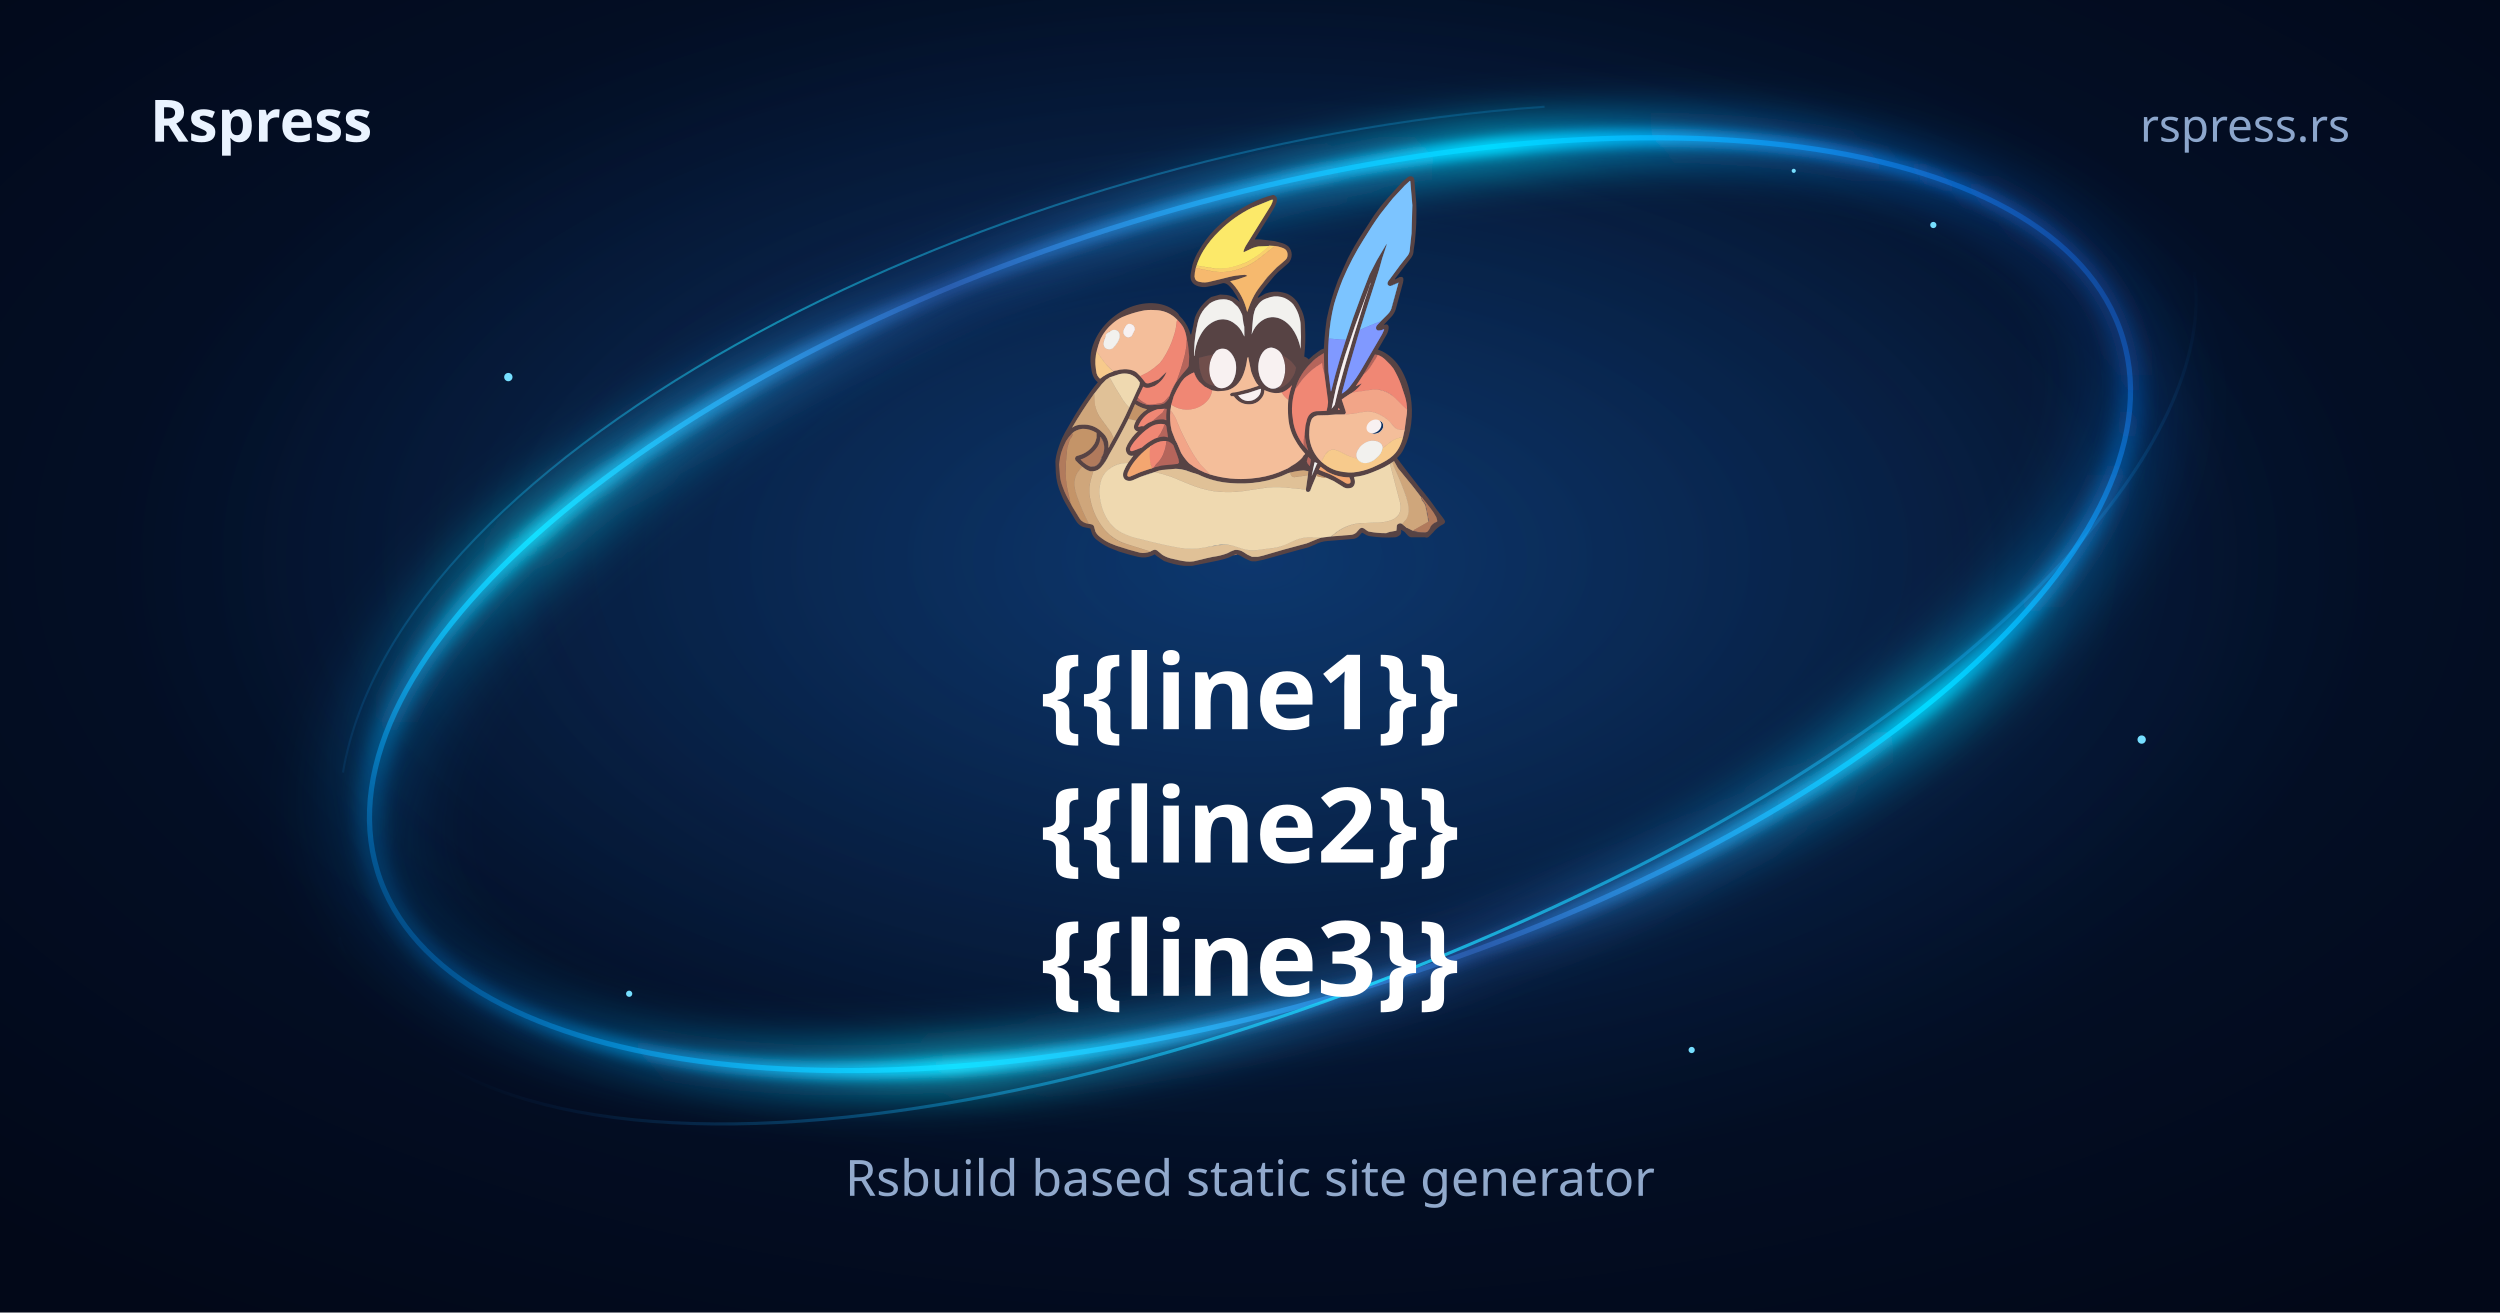
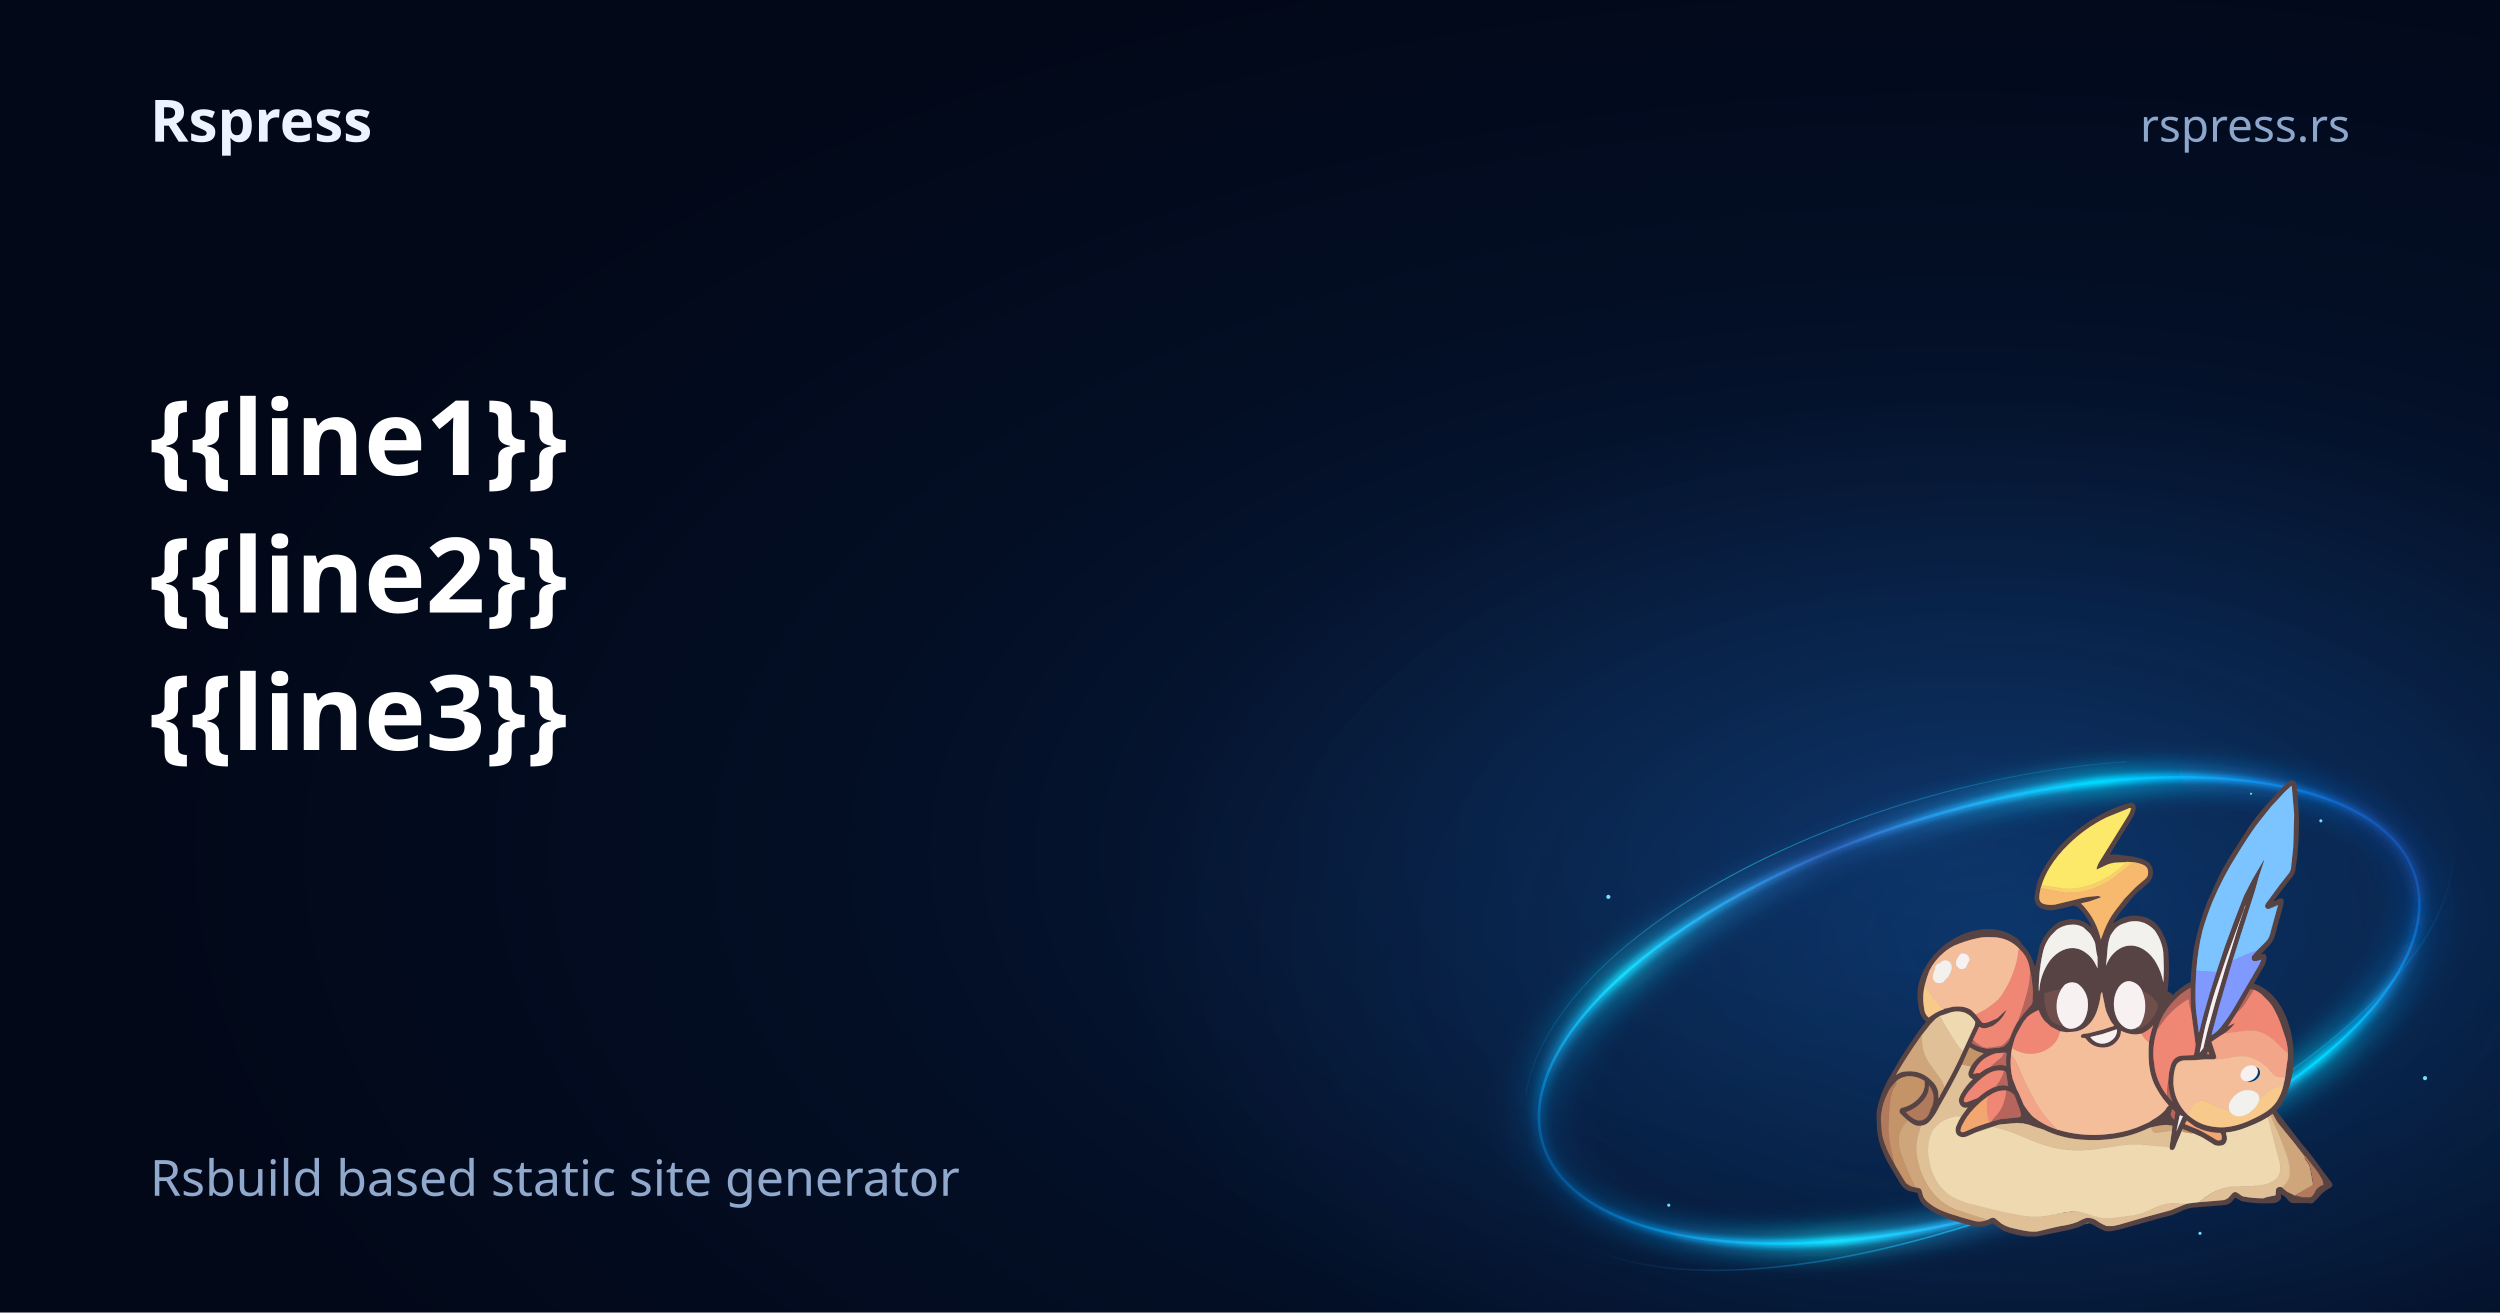
<svg xmlns="http://www.w3.org/2000/svg" width="1200" height="630" viewBox="0 0 1200 630">
  <defs>
-     <radialGradient id="background" cx="50%" cy="42%" r="72%">
+     <radialGradient id="background" cx="78%" cy="65%" r="72%">
      <stop stop-color="#0b234a" />
      <stop offset="0.58" stop-color="#030f26" />
      <stop offset="1" stop-color="#020818" />
    </radialGradient>
    <radialGradient id="halo">
      <stop stop-color="#168bff" stop-opacity="0.2" />
      <stop offset="1" stop-color="#168bff" stop-opacity="0" />
    </radialGradient>
    <linearGradient id="orbit" x1="180" y1="430" x2="1000" y2="110" gradientUnits="userSpaceOnUse">
      <stop stop-color="#048dff" stop-opacity="0.15" />
      <stop offset="0.22" stop-color="#12dfff" />
      <stop offset="0.48" stop-color="#438bff" stop-opacity="0.3" />
      <stop offset="0.76" stop-color="#00d9ff" />
      <stop offset="1" stop-color="#176cff" stop-opacity="0.25" />
    </linearGradient>
    <linearGradient id="arc" x1="220" y1="500" x2="1010" y2="115" gradientUnits="userSpaceOnUse">
      <stop stop-color="#1397ff" stop-opacity="0" />
      <stop offset="0.4" stop-color="#1cdfff" stop-opacity="0.8" />
      <stop offset="1" stop-color="#1397ff" stop-opacity="0" />
    </linearGradient>
    <filter id="glow" x="-25%" y="-50%" width="150%" height="200%">
      <feGaussianBlur stdDeviation="15" />
    </filter>
    <filter id="bloom" x="-25%" y="-50%" width="150%" height="200%">
      <feGaussianBlur stdDeviation="4" />
    </filter>
  </defs>
  <rect width="1200" height="630" fill="url(#background)" />
-   <ellipse cx="600" cy="270" rx="540" ry="300" fill="url(#halo)" />
-   <g transform="rotate(-17 600 290)" fill="none">
-     <ellipse cx="600" cy="290" rx="438" ry="192" stroke="url(#orbit)" stroke-width="24" opacity="0.65" filter="url(#glow)" />
-     <ellipse cx="600" cy="290" rx="438" ry="192" stroke="url(#orbit)" stroke-width="8" filter="url(#bloom)" />
-     <ellipse cx="600" cy="290" rx="438" ry="192" stroke="url(#orbit)" stroke-width="2.5" />
-     <path d="M 135 315 C 135 460 430 518 740 465 C 930 432 1068 352 1080 270" stroke="url(#arc)" stroke-width="1.5" />
-     <path d="M 160 240 C 230 100 545 43 805 103" stroke="url(#arc)" stroke-width="1" opacity="0.65" />
+   <ellipse cx="960" cy="450" rx="420" ry="260" fill="url(#halo)" />
+   <g transform="translate(650 340) scale(0.5)">
+     <g transform="rotate(-17 600 290)" fill="none">
+       <ellipse cx="600" cy="290" rx="438" ry="192" stroke="url(#orbit)" stroke-width="24" opacity="0.65" filter="url(#glow)" />
+       <ellipse cx="600" cy="290" rx="438" ry="192" stroke="url(#orbit)" stroke-width="8" filter="url(#bloom)" />
+       <ellipse cx="600" cy="290" rx="438" ry="192" stroke="url(#orbit)" stroke-width="2.5" />
+       <path d="M 135 315 C 135 460 430 518 740 465 C 930 432 1068 352 1080 270" stroke="url(#arc)" stroke-width="1.5" />
+       <path d="M 160 240 C 230 100 545 43 805 103" stroke="url(#arc)" stroke-width="1" opacity="0.65" />
+     </g>
+     <g fill="#76dfff">
+       <circle cx="244" cy="181" r="2" />
+       <circle cx="928" cy="108" r="1.5" />
+       <circle cx="1028" cy="355" r="2" />
+       <circle cx="302" cy="477" r="1.5" />
+       <circle cx="812" cy="504" r="1.5" />
+       <circle cx="861" cy="82" r="1" />
+     </g>
  </g>
-   <g fill="#76dfff">
-     <circle cx="244" cy="181" r="2" />
-     <circle cx="928" cy="108" r="1.5" />
-     <circle cx="1028" cy="355" r="2" />
-     <circle cx="302" cy="477" r="1.5" />
-     <circle cx="812" cy="504" r="1.5" />
-     <circle cx="861" cy="82" r="1" />
-   </g>
-   <svg x="506" y="84" width="188" height="188" viewBox="0 0 960 960">
+   <svg x="900" y="374" width="220" height="220" viewBox="0 0 960 960">
    <g stroke-width="2" fill="none">
      <path stroke="#845f50" d="M448 930q-4-1-8 2" />
      <path stroke="#6c6ea2" d="M673 401q-3 40-1 80l6 49h1q9-38 22-81l14-45" />
      <path stroke="#6a84a2" d="m715 404 18-54q20-56 40-106l18-35 23-39a1 1 0 0 1 2 0l-1 1-11 33-8 29-19 60-10 30-18 57" />
      <path stroke="#6c6ea2" d="m749 380-6 20-22 75-12 45q-3 7-4 15v1q11-7 18-16 17-20 32-46l49-84 5-11-1-1q-6 3-12 3c-7 1-9-7-5-12l9-10" />
      <path stroke="#6a84a2" d="m800 359 18-18a40 40 0 0 0 11-20l15-57v-1l-19 8-1 1q-4 0-6-3c-3-4 2-11 5-14l25-34 19-24q5-7 5-17l4-37 2-69-5-58a1 1 0 0 0-2-1l-12 11-29 32q-17 19-31 39c-13 17-28 41-40 60a676 676 0 0 0-51 99q-14 33-22 61-10 40-13 84" />
      <path stroke="#7eafff" d="M800 359q-26 9-51 21m-34 24-42-3" />
      <path stroke="#a88958" d="m349 222-2 6" />
      <path stroke="#a77e59" d="M347 228q-3 12-3 21 1 11 12 13a52 52 0 0 0 28-1l25-6 20-5q16-4 36-5 4-1 8 2l-1 1-23 8-17 4v1l5 5q27 30 36 70l8-22q9-21 21-37l21-26q10-12 23-24l20-18q6-6 6-12 1-13-11-18-10-4-20-5" />
      <path stroke="#a88958" d="M541 174h-14" />
      <path stroke="#aa9657" d="m527 174-26 1q-12 2-23 8l-13 6-1-1a48 48 0 0 1 8-18l56-90q6-9 9-18l-1-1q-3-1-6 1l-45 18a304 304 0 0 0-80 57q-23 22-39 48-11 18-17 37" />
      <path stroke="#fbdc6b" d="M527 174a210 210 0 0 1-54 39q-22 10-45 15-20 4-41 0l-38-6" />
      <path stroke="#f8c46d" d="m541 174-34 27q-33 27-75 35-22 4-44 0l-41-8" />
      <path stroke="#a89a9b" d="m777 263-3 5-2 7-35 95-24 72q-10 31-21 75l-4 18-8 38 8-10v-1l4-17 6-24 15-54 21-71 11-35 15-49 14-42 3-7" />
      <path stroke="#644948" d="M604 426v1-1" />
      <path stroke="#a59a99" d="m604 426 1-29-1-30q0-9-4-22t-12-25l-2-3a63 63 0 0 0-22-15q-16-7-33-3l-12 4a40 40 0 0 0-18 13l-7 10-1 2q-5 13-6 28l-3 35q9-26 32-38c30-14 59 7 73 32q11 19 15 41m-137-30-1-24-2-8-3-21q-5-12-11-20l-14-13q-13-7-27-5a57 57 0 0 0-28 10l-12 12a82 82 0 0 0-17 34q-9 35-9 71v12l1-1q2-34 21-61c18-25 50-39 77-18q14 10 21 26l3 6h1" />
      <path stroke="#a78768" d="M105 432q-6 21-3 42l1 7q1 10 9 18h1q14-13 31-18" />
      <path stroke="#a6816f" d="m144 482 18-5c13-2 30-1 40 7l9 9" />
      <path stroke="#a4655c" d="m211 493 12 15c4 6 14 1 19-1l14-6q10-8 18-17h1q-9 21-29 33l-12 5q-9 2-15-3h-1l-12 27" />
      <path stroke="#865450" d="m206 546-3 5a1 1 29 0 0 0 2q15 10 31 11h7l18-2q6 1 11-3 6-4 11-11l2-7" />
      <path stroke="#a4655c" d="m283 541 15-32" />
      <path stroke="#865450" d="m298 509 13-17 17-20q2-2 2-5l1-22c-2-19-2-29-6-43" />
      <path stroke="#a4655c" d="M325 402q-2-16-8-28-5-9-15-19" />
      <path stroke="#a6816f" d="M302 355a79 79 0 0 0-57-24q-17-1-30 2-24 5-48 15-14 7-24 16a114 114 0 0 0-29 37q-6 15-10 31" />
      <path stroke="#f2a387" d="m302 355-2 6q-1 16-6 31-9 31-28 60l-7 9q-14 13-30 23l-18 9" />
      <path stroke="#f6c493" d="M144 482q-15-14-27-31l-13-19" />
      <path stroke="#d37668" d="m325 402-1 18-3 18q-8 33-20 65l-3 6m-15 32-10 11q-4 5-10 7l-18 3-12 1q-5 0-11-3-10-6-17-14" />
      <path stroke="#644948" d="m549 521 1 2h1c18-5 32-21 39-38l3-12v-1a75 75 0 0 0-26-26l-9-4" />
      <path stroke="#a89a9b" d="M559 442q-8-16-26-19c-20 0-30 22-32 38-3 20 3 46 21 58q13 9 27 2" />
      <path stroke="#b4a09e" d="M559 442a80 80 0 0 1 0 67q-3 8-10 11" />
      <path stroke="#644948" d="M390 440q-18 3-35 8v1a100 100 0 0 0 8 47 36 36 0 0 0 13 15q9 6 18 5" />
      <path stroke="#a89a9b" d="M394 516q10 9 22 6 14-4 22-17 11-21 7-45-4-21-21-32-14-6-27 3l-7 9" />
      <path stroke="#b4a09e" d="M394 516c-18-20-18-54-4-76" />
      <path stroke="#a4655c" d="m591 525-4 14q-5 21-4 44l3 23a128 128 0 0 0 26 57" />
      <path stroke="#865450" d="m612 663 11 13" />
      <path stroke="#644948" d="M623 676h1-1" />
      <path stroke="#865450" d="M623 676q-7-19-9-41" />
      <path stroke="#a4655c" d="m614 635 2-21 4-16q7-20 28-20h20v-1l2-9q2-11 1-17l-8-59-1-7" />
      <path stroke="#865450" d="M662 485v-7l-1-41h-1l-3 2q-17 10-29 22-13 14-22 29-10 16-15 35" />
      <path stroke="#d37668" d="m662 485-6-23v-1q-29 17-49 42l-8 11-8 11m23 110q-3 14-2 28" />
      <path stroke="#a4655c" d="m758 489-19 29 14-7v1q-9 12-22 21" />
      <path stroke="#a57466" d="m731 533-7 5q-10 5-19 12v1l9 27 1 5-3 4" />
      <path stroke="#a6816f" d="M712 587h-22l-38 2q-12-1-20 8a84 84 0 0 0-7 40q2 39 30 66" />
      <path stroke="#a78768" d="M655 703q15 13 30 19 10 4 24 6 13 2 25 1 23-3 46-12c24-11 49-22 62-43q9-14 13-31" />
      <path stroke="#a6816f" d="m855 643 4-18" />
      <path stroke="#a57466" d="m859 625 4-30q2-9 2-20" />
      <path stroke="#a4655c" d="M865 575q0-15-5-32l-10-30q-6-17-18-38l-7-9-15-15q-8-7-17-10" />
      <path stroke="#865450" d="m793 441-6-1h-1l-28 49" />
      <path stroke="#d37668" d="m793 441-3 6-14 22q-7 11-18 20" />
      <path stroke="#f1967e" d="m865 575-10-9-20-20a67 67 0 0 0-62-19l-42 6" />
      <path stroke="#f3b291" d="M859 625c-9 0-19 0-26-8l-12-14q-14-13-33-20c-18-6-32-2-53 2l-23 2" />
      <path stroke="#f6c493" d="M855 643q-17 1-30 11l-20 16" />
      <path stroke="#f3d8c4" d="M805 670c1-16-19-21-32-18-13 4-26 14-31 27q-3 9 1 17" />
      <path stroke="#f6c493" d="m743 697-23-9-22-11c-25-12-34 7-43 26" />
      <path stroke="#f5debd" d="M743 697q10 13 28 8a49 49 0 0 0 21-13q10-8 13-22" />
      <path stroke="#a4655c" d="m387 528-19-10-13-12-12-22h-1q-12 5-23 14l-8 10q-11 18-18 34l-6 21" />
      <path stroke="#a6816f" d="m287 563-2 13" />
      <path stroke="#a57466" d="M285 576q-3 27 3 51l9 23 4 7 10 24q7 12 17 23l3 3a157 157 0 0 0 51 27" />
      <path stroke="#a6816f" d="M382 734a259 259 0 0 0 101 10q36-3 67-15l23-10 10-6q14-8 25-20l7-9v-1a164 164 0 0 1-24-33q-14-23-17-54-2-25 0-45" />
      <path stroke="#a4655c" d="M574 551q3-19 9-36-10 12-25 18" />
      <path stroke="#a6816f" d="M558 533q-17 4-33-2l-8-3-1 1q-1 10-8 18a38 38 0 0 1-33 16q-21-2-34-20l-2-1h-6l-2-4c1-4 7-5 10-5l7-1 31-8 21-7 1-1q-5-5-8-11-7-13-10-23l-7-34v-1l-1-1-2 4q-2 19-9 38c-8 21-24 39-48 41l-15 1-14-2" />
      <path stroke="#f2a387" d="M558 533q6 11 16 18" />
      <path stroke="#f3b291" d="m382 734-24-25q-15-19-28-44-15-27-27-56-6-17-18-33" />
      <path stroke="#f2a387" d="M287 563q17 11 37 12 24 0 43-14 17-13 20-33" />
      <path stroke="#9c826e" d="m136 496-6 4-6 5-7 7-19 24" />
      <path stroke="#937560" d="m98 536-3 4q-27 38-51 79h1q10-7 23-7 29-2 50 19 14 12 15 30v7h1l2-4v-1l10-18" />
      <path stroke="#9c826e" d="M146 645q21-37 38-75" />
      <path stroke="#a38e7a" d="m184 570 11-24 10-22q5-8 5-16l-1-1q-9-14-24-19-13-3-25 0l-24 8" />
      <path stroke="#e8cda4" d="M184 570q-12-12-20-26-15-23-28-48" />
      <path stroke="#d8b489" d="m146 645-5-10v-1l-6-9-19-26q-16-21-18-47v-16" />
      <path stroke="#a89a9b" d="m506 524-30 10-25 6q9 13 24 14 13 0 22-8 10-8 10-21l-1-1" />
      <path stroke="#9c826e" d="M182 598q-22 44-47 87l-19 30a30 30 0 0 1-20 11" />
      <path stroke="#937560" d="M96 726h-8q-10-3-19-11" />
      <path stroke="#8e6c56" d="M69 715q-9-7-17-16v-1q-2-4 1-7l5-3q27-7 41-30 3-5 5-14v-10l-1-2q-15-10-33-10-11 1-21 7l-5 4" />
      <path stroke="#845f50" d="M44 633q-8 8-15 19-8 16-12 29l-2 13q-2 7-2 15l1 27q1 13 7 29 7 20 19 39" />
      <path stroke="#8e6c56" d="m40 804 4 9 17 27q4 7 8 10 6 5 16 5" />
      <path stroke="#937560" d="m85 855 5 1q7 1 8 7l3 11q4 8 11 13 12 10 26 16l15 6 32 10 26 7q13 2 25-3" />
      <path stroke="#9c826e" d="M236 923c5-3 11-7 17-2l12 10a74 74 0 0 0 26 10l13 3c15 3 25 5 38 3l33-8 14-3q21-3 36-9l17-8a35 35 0 0 1 23 6q8 6 18 10l2 1h14l13-3q46-14 107-30l27-11 8-3" />
      <path stroke="#a38e7a" d="m654 889 25-3" />
      <path stroke="#9c826e" d="m679 886 50-4q6-1 11-5l9-10c8-7 15 5 22 7q20 4 43 4l2-1 6-2 17-3m0 0v-1l1-11q1-4 5-6t8 1" />
      <path stroke="#937560" d="m853 855 12 10 14 7" />
      <path stroke="#845f50" d="M879 872q8 4 13 4l16 1 5-1m1-1q6-5 8-13 6-8 15-11 2-1 1-3l-3-8q-6-13-14-23l-22-28" />
      <path stroke="#937560" d="m899 789-20-26-35-43-2-3-9-16h-1l-4 3" />
      <path stroke="#9c826e" d="m829 704-6 4" />
      <path stroke="#a38e7a" d="m823 708-26 14-18 7q-21 9-43 11l-1 1c3 9 4 19-5 25q-13 5-24-3l-21-13-18-8" />
      <path stroke="#8e6c56" d="m667 742-22-9h-1l-1 3" />
      <path stroke="#a38e7a" d="m643 736-11 26-4 10q-3 7-9 4h-1l-1-5" />
      <path stroke="#9c826e" d="m617 771 5-35" />
      <path stroke="#937560" d="m622 736 1-9v-1l-12-2q-16 1-31 5l-4 1" />
      <path stroke="#9c826e" d="m576 730-3 1c-43 21-93 28-141 24a225 225 0 0 1-79-21l-9-3-4-1-12-4q-6-3-19-5l-11-1-34 3q-8 1-17 5" />
      <path stroke="#a38e7a" d="M247 728q-19 5-35 12l-19 8q-7 3-14 1c-11-3-12-15-8-24q4-10 10-19" />
      <path stroke="#9c826e" d="m181 706 13-18c-12 3-20-8-18-19l4-9a134 134 0 0 1 25-32q-5 0-8-5c-5-6 1-15 4-21" />
      <path stroke="#8e6c56" d="M201 602q10-17 26-27v-1q-16-3-28-12h-1l-16 36" />
      <path stroke="#d2ab80" d="m201 602-19-4" />
      <path stroke="#e8cda4" d="M181 706q-27-1-49 17c-17 14-21 35-21 56 2 39 19 80 55 98q23 11 48 16 48 13 94 21 31 5 61-1l33-5a92 92 0 0 1 34 0l25 8a87 87 0 0 0 39 3l30-4q20-1 36-9l23-10q21-9 43-8l8 1h14" />
      <path stroke="#d8b489" d="m236 923-57-18q-32-10-54-34a161 161 0 0 1-36-74q-6-25 1-51l6-20" />
      <path stroke="#e8cda4" d="M247 728q21 5 41 12l41 17q31 13 62 18a280 280 0 0 0 84-2l34-5q28-5 58-2l50 5" />
      <path stroke="#dab78c" d="m643 736 3 3 16 3h5" />
      <path stroke="#e8cda4" d="m823 708 22 84q4 12 4 24c0 29-33 35-55 36l-32 1a114 114 0 0 0-70 22l-14 11" />
      <path stroke="#ca9d72" d="M69 715q-5 4-8 9c-15 18-13 40-6 61q12 36 30 70" />
      <path stroke="#bb8762" d="m40 804-9-41q-3-18-3-30l1-31 3-33 6-20c2-4 10-11 6-16" />
      <path stroke="#d8b489" d="M576 730h3q2 13 14 10l29-4" />
      <path stroke="#c0906c" d="M899 789q0 5 2 8l7 10 1 2 3 13 4 22 1 6-1 1-37 21" />
      <path stroke="#d8b489" d="m853 855 9-11c12-16 6-38 1-56q-12-33-27-66l-3-6-4-12" />
      <path stroke="#a4655c" d="M696 576h4l-2-5h-1l-1 5" />
      <path stroke="#865450" d="M241 603q14-5 27-3l6 1h1q-1-14 1-27l-1-1h-4" />
      <path stroke="#a4655c" d="m271 573-16 1q-12 3-23 10-18 12-26 32v1h3q5-2 10-1l1-1 10-7 11-5" />
      <path stroke="#d37668" d="m271 573-5 9-25 21" />
      <path stroke="#865450" d="m253 644 8-2 8-1 10 2v-1l-4-26-1-3-4-2" />
      <path stroke="#a4655c" d="M271 611q-21-5-39 9-15 10-30 27c-3 3-26 30-11 30l11-4 10-4 3-1a134 134 0 0 1 32-22l6-2" />
      <path stroke="#d37668" d="m271 611-3 8-7 14-8 11" />
      <path stroke="#845f50" d="M114 642q0 13-7 24-13 20-35 29l-6 2v1q6 7 14 12t13 6q15-1 22-17v-1l2-4v-2a48 48 0 0 0 2-43l-4-7h-1" />
      <path stroke="#a6755a" d="M236 665q-15 10-29 25-16 17-24 34-4 5-4 12c1 5 7 4 10 2 6-2 21-10 32-13l12-4 7-2" />
      <path stroke="#a4655c" d="m240 719 4-2" />
      <path stroke="#865450" d="m244 717 20-5 31-3 8-1 3-3-1-8-3-9-3-9-5-12q-1-5-5-9l-7-4-7-2" />
      <path stroke="#a4655c" d="M275 652q-14-1-28 6l-12 7" />
      <path stroke="#d37668" d="M275 652q-1 15-5 25-5 18-20 32l-6 8" />
      <path stroke="#f29772" d="m240 719-6-19a108 108 0 0 1 2-35" />
      <path stroke="#865450" d="m622 692-3 10 2 5 4 5a1 1 0 0 0 2 0l2-13v-2l-6-5h-1" />
      <path stroke="#a59a99" d="m632 738 12-30a1 1 0 0 0 0-2l-5-2-1 1-7 33h1" />
      <path stroke="#a6755a" d="M653 715h-1l-3 7 1 1 27 11 10 5 19 11 9 5q5 3 9 1l2-2q1-6-2-12l-1-1a112 112 0 0 1-54-14l-16-12" />
      <path stroke="#f6d8c6" d="M172 376q-7 13 5 21 7 3 13-2l4-8 4-8q0-8-6-12-14-4-20 9" />
      <path stroke="#f3d8c4" d="M131 427q8 2 15-4 10-10 14-23c2-8 0-18-9-20q-7-1-12 3-4 3-7 3l-1 1q-5 3-4 8l-1 3q-5 9-5 17 1 10 10 12" />
      <path stroke="#f6d8c6" d="M806 607a20 15-35 0 0-25-1 20 15-35 0 0-7 24 20 15-35 0 0 24 1 20 15-35 0 0 7-24" />
    </g>
    <path fill="#574344" d="M448 930q-4-1-8 2-11 6-22 9l-16 4-44 9-20 4h-20a206 206 0 0 1-49-12l-19-13-3-3h-1l-6 3q-16 7-34 3-22-5-47-13l-25-10q-15-7-30-19a34 34 0 0 1-12-17l-3-10-2-1-10-2c-15-2-22-13-29-25l-20-34-6-11-5-12a146 146 0 0 1-13-53l-1-27q1-14 7-32 8-26 24-52l18-31 18-28c15-22 24-36 37-51-13-10-15-25-17-40q-3-21 2-41c12-45 46-81 87-100 38-17 86-20 120 8q5 4 7 8l1 2a98 98 0 0 1 24 36l3 9a1 1 0 0 0 2 0l4-17 5-24q12-30 37-48l3-2 22-6 16 1q13 2 23 10l9 7q-8-16-18-30c-6-7-12-15-21-16h-2l-19 5-20 4q-9 2-21-1-24-7-19-33l4-20q6-20 17-37a258 258 0 0 1 36-48q39-40 89-65 27-14 55-21h2c17 6 3 28-2 37l-44 71v1c9-1 16 0 32 2l8 1 8 1 19 5q9 3 15 8c11 11 11 30 0 41l-17 15q-7 5-17 16l-25 30-15 21-1 2 1 1 17-10q16-6 31-5 12 1 23 5 20 9 30 29c5 10 8 16 11 27q3 13 3 26 2 36-2 71v1q6 2 10 6a1 1 0 0 0 2 0q10-10 22-18c3-2 9-7 13-7l1-1q2-37 7-72 10-49 28-96l24-53q17-33 35-60l29-45q16-23 34-43l35-39 13-11q4-3 7-3 9 0 10 10l3 37q2 16 2 37 0 35-2 55-1 21-5 43 0 7-3 13l-3 5-17 22-23 30 1 1 11-6q10-2 9 8l-1 6-18 66q-4 11-11 18l-18 19h2q8-3 10 5 0 10-5 19l-21 36v1l10 4q29 15 46 44c23 39 31 88 25 134q-4 33-18 61-6 13-16 22v2l4 5 19 25 31 40q24 28 41 53l19 25c9 12-4 13-10 18q-10 7-16 15l-11 11q-4 3-9 1h-33c-7 0-11-7-16-12l-2-2-7-4h-1q2 5-1 11-6 6-13 7-32 2-64-3l-6-2-10-6h-2l-5 6a23 23 0 0 1-16 9l-62 5q-17 1-32 9l-17 7-23 6-86 24-19 4h-9l-4-1-13-6-12-7zm225-529q-3 40-1 80l6 49h1q9-38 22-81l14-45 18-54q20-56 40-106l18-35 23-39a1 1 0 0 1 2 0l-1 1-11 33-8 29-19 60-10 30-18 57-6 20-22 75-12 45q-3 7-4 15v1q11-7 18-16 17-20 32-46l49-84 5-11-1-1q-6 3-12 3c-7 1-9-7-5-12l9-10 18-18a40 40 0 0 0 11-20l15-57v-1l-19 8-1 1q-4 0-6-3c-3-4 2-11 5-14l25-34 19-24q5-7 5-18l4-36 2-69-5-58a1 1 0 0 0-2-1l-12 11-29 32q-17 19-31 39c-13 17-28 41-40 60a676 676 0 0 0-51 99q-14 33-22 61-10 40-13 84M349 222l-2 6q-3 12-3 21 1 11 12 13a52 52 0 0 0 28-1l25-6 20-5q16-4 36-5 4-1 8 2l-1 1-23 8-17 4v1l5 5q27 30 36 70l8-22q9-21 21-37l21-26q10-12 23-24l20-18q6-6 6-12 1-13-11-18-10-4-20-5l-14-1-26 2q-12 2-23 8l-13 6-1-1a48 48 0 0 1 8-18l56-91q6-8 9-17a1 1 0 0 0-1-2l-6 1-45 19a304 304 0 0 0-80 57q-23 22-39 48-11 18-17 37m428 41-3 5-2 7-35 95-24 72q-10 31-21 75l-4 18-8 38 8-10v-1l4-17 6-24 15-54 21-71 11-35 15-49 14-42zM604 426l1-29-1-30q0-9-4-22t-12-25l-2-3a63 63 0 0 0-22-15q-16-7-33-3l-12 4a40 40 0 0 0-18 13l-7 10-1 2q-5 13-6 28l-3 35q9-26 32-38c30-14 59 7 73 32q11 19 15 41m-137-30-1-24-2-8-3-21q-5-12-11-20l-14-13q-13-7-27-5a57 57 0 0 0-28 10l-12 12a82 82 0 0 0-17 34q-9 35-9 71v12l1-1q2-33 21-61c18-25 50-39 77-18q14 10 21 26zm-362 36q-6 21-3 42l1 7q1 11 9 18h1q14-11 31-17l18-5c13-2 30-1 40 7l9 9 12 15c4 6 14 1 19-1l14-6q10-8 18-17h1q-9 21-29 33l-12 5q-9 2-15-3h-1l-12 27-3 5a1 1 29 0 0 0 2q15 10 31 12h7l18-2 11-3q6-5 11-12l2-7 15-32 13-17 17-20q2-2 2-5l1-21c-2-19-2-30-6-44q-2-16-8-27-5-10-15-20a79 79 0 0 0-57-24q-17-1-30 2-24 5-48 16-14 6-24 16a114 114 0 0 0-29 36q-6 15-9 32m444 88 1 2h1c18-5 32-21 39-38l3-12v-1a75 75 0 0 0-26-26l-9-4q-7-16-25-19c-20 0-30 22-32 38-3 20 3 47 21 58q13 9 27 2m-159-81q-18 3-35 8v1a100 100 0 0 0 8 47 36 36 0 0 0 13 15q9 6 18 5 10 9 22 6 14-4 22-17 11-20 7-45c-3-13-10-26-21-31q-14-7-27 2zm201 85-4 15q-5 21-4 43l3 23a128 128 0 0 0 26 58l11 12q-7-19-9-41l2-21 4-16q6-20 28-19l20-1v-1l2-9q2-11 1-16l-8-60-1-7v-7l-1-41h-1l-3 2q-17 10-29 22-13 14-22 29-10 16-15 35m167-36-19 29 14-7v1q-9 12-22 21l-7 4q-10 5-19 13v1l9 27 1 4-3 4-11 1h-11l-38 2c-7 0-16 0-20 8a84 84 0 0 0-7 40q2 39 30 66 14 13 30 19 10 4 24 6 13 2 25 1 22-3 46-12c24-11 49-22 62-43q8-14 13-31l4-18 4-30q2-9 2-20 0-15-5-32l-10-30q-6-17-18-38l-7-9-15-15q-8-7-17-10l-6-1h-1zm-371 39-19-10-13-12q-8-11-12-22h-1q-12 5-23 14l-8 10q-11 18-18 34l-6 21-2 13q-3 27 3 51l9 23 3 7 11 24q7 12 17 23l3 3a157 157 0 0 0 51 27 259 259 0 0 0 101 10q36-3 67-15l23-10 9-6q15-9 26-21l7-8v-1a164 164 0 0 1-24-33q-14-23-17-54-2-26 0-46 3-18 9-35-10 12-25 18-17 4-33-2l-8-3h-1q-1 11-8 19a38 38 0 0 1-33 15q-21-1-34-19l-2-1h-6l-2-4c1-4 7-5 10-5l7-1 31-8 21-7 1-1q-5-5-8-11-7-13-10-23l-7-34v-1l-1-1-2 4q-2 19-9 38c-8 21-24 39-48 41l-15 1zm-251-32-6 4q-3 1-6 5l-7 7-19 24-3 4q-27 38-51 79 10-7 24-7 29-2 50 19 13 12 15 30v7h1l2-4v-1l10-18q21-37 38-75l11-24 10-22q5-8 5-16l-1-1q-9-14-24-19-13-3-25 0zm370 28-30 10-25 6q9 13 24 14 13 0 22-8 10-8 10-21zm-324 74q-22 44-47 87-8 17-19 30a30 30 0 0 1-20 11h-8q-10-3-19-11l-17-16v-1q-2-4 1-8l5-2q27-7 41-30 3-5 5-14v-10l-1-2q-15-10-33-10-11 1-21 7l-5 4q-8 8-15 19-8 16-12 29l-3 13-2 15 2 27q1 13 7 29 7 20 19 39l4 8 17 28q4 7 8 9 7 5 16 6l5 1q7 1 8 7l3 11q4 7 11 13 12 10 26 16l15 6 32 10 26 7q13 2 25-3c5-3 11-7 17-2l12 10a74 74 0 0 0 26 10l13 3c15 3 25 5 38 3l33-8 14-3q21-3 36-9l17-8a35 35 0 0 1 23 6q8 6 18 10l2 1h14l13-3q46-14 107-30l27-11 8-3 25-3 50-5q6 0 11-4l9-10c8-7 15 5 22 7q20 4 43 4l2-1 6-2 16-3 1 1v-1h-1l1-1 1-11q1-5 4-6t8 1l12 10h1l14 7q8 4 13 4l16 1 5-2q1 2 1 0 6-6 8-13 6-8 15-11 2-1 1-3l-3-8q-6-13-14-23l-22-29-20-26-35-42-2-3-9-16h-1l-4 3-5 4q-13 8-27 14l-17 7q-22 9-43 11l-1 1c3 9 4 19-5 25q-13 5-24-3l-21-13-18-8-22-9h-1l-1 3-11 26-4 10q-3 6-9 4l-1-1-1-5 5-34 1-10q-6-3-12-2-16 1-31 5l-4 1-3 1c-43 21-93 28-141 24a225 225 0 0 1-79-21l-9-3-4-1-12-5-19-5h-11l-34 3q-8 1-17 5-19 4-35 12l-19 8q-7 3-14 1c-11-3-12-15-8-24l10-20 13-17v-1c-12 4-20-7-18-18l4-10a134 134 0 0 1 25-31q-5 0-8-5c-4-7 1-16 4-22q10-16 26-26v-1q-16-4-28-12h-1zm514-22h3l-2-5h-1zm-455 27q14-5 27-4l6 2h1q-1-14 1-28h-1l-4-1-16 2q-12 3-23 10-18 12-26 32v1h3q5-2 10-1l1-1 10-7zm12 41 8-2 8-1 10 2-4-27-1-3-3-2q-21-4-39 9-15 10-30 27c-3 3-26 30-11 30l11-4 10-4 3-1a134 134 0 0 1 32-22zm-139-2q0 13-7 24-13 20-35 29l-6 2v1q6 7 14 12t13 6q15-1 22-17h1l1-5v-2a48 48 0 0 0 2-43zm122 23q-15 10-29 25-16 17-24 34-4 5-4 12c1 5 7 4 10 2l32-13 12-4 7-2 4-2 20-5 31-3 8-1 3-3-1-8-3-9-3-9-5-12q-1-5-5-9l-7-4-7-2q-14-1-28 6zm386 27-3 10 2 5 4 5a1 1 0 0 0 2 0l2-13v-2l-6-5zm10 46 12-30a1 1 0 0 0 0-2l-5-2-1 1zm21-23-3 7 1 1 27 11 10 5 19 11 9 5q5 3 9 1l2-2q1-7-2-12l-1-1a112 112 0 0 1-54-14z" />
    <path fill="#7cc4ff" d="M800 359q-26 9-51 21l18-57 10-31 19-59 8-29 11-33v-1h-1l-23 39-18 35q-20 50-40 106l-18 54-42-3q3-44 13-84 8-28 21-61a676 676 0 0 1 52-99c12-20 27-43 40-61l31-39 29-31 12-11a1 1 0 0 1 2 1l5 58-2 69-4 37q0 10-5 17l-19 24-25 34c-3 3-8 10-5 14q2 3 6 3h1l19-8-16 58q-2 11-10 19z" />
    <path fill="#fce969" d="M527 174a210 210 0 0 1-54 39q-22 10-45 15-20 4-41 0l-38-6q6-19 17-37 16-26 39-48a304 304 0 0 1 80-57l45-18q3-2 6-1v1q-2 9-8 18l-56 90q-6 9-8 18l1 1 13-6q11-6 23-8z" />
    <path fill="#f9cf6c" d="m541 174-34 27q-33 27-75 35-22 4-44 0l-41-8 2-6 38 6q21 4 41-1 23-4 45-14a210 210 0 0 0 54-40z" />
    <path fill="#f6b96e" d="m347 228 41 8q22 4 44 0 42-8 75-35l34-27q10 1 20 5 12 5 11 18 0 7-6 12l-21 18-23 24-20 26q-12 16-21 38l-8 21q-9-40-36-70l-5-5v-1l17-4 23-8 1-1q-4-3-9-2-19 1-35 5l-20 5-25 6a52 52 0 0 1-28 1q-11-2-12-13 0-9 3-21" />
    <path fill="#f8f1f1" d="m777 263-3 7-14 42-15 49-11 35-21 71-15 54-6 24-4 17v1l-8 10 8-38 4-18q11-44 21-75l24-71 35-96 2-7z" />
    <path fill="#f2f1ee" d="M604 426q-4-22-15-41c-14-25-43-46-73-32q-23 12-32 38l3-35q1-15 6-28l1-2 7-10a40 40 0 0 1 18-13l12-4q17-4 33 2a63 63 0 0 1 22 16l2 3q8 12 12 25t4 22l1 30zm-138-30-3-6q-7-16-21-26c-27-21-59-7-77 18a120 120 0 0 0-21 61h-1v-11q1-36 9-71a82 82 0 0 1 17-34l12-12c7-5 19-10 28-10q14-2 27 5l14 13q6 8 11 20l3 21 2 8z" />
    <path fill="#f4be9a" d="m302 355-2 6q-1 16-6 31-9 31-28 60l-7 9q-14 13-30 23l-18 9-9-9c-11-8-27-9-40-7l-18 4q-15-13-27-30l-13-19q4-16 10-31a114 114 0 0 1 29-37q10-9 24-16 24-10 48-15 13-3 30-2 34 0 57 24m-130 21q-7 13 5 21 7 3 13-2l4-8 4-8q0-8-6-12-14-5-20 9m-41 51q8 2 15-5 10-9 14-22c2-8 0-18-9-20q-7-1-12 3l-7 3-1 1q-5 3-4 8l-1 2q-5 9-5 18 1 10 10 12" />
    <path fill="#f08774" d="M302 355q10 10 15 19 6 12 8 28l-1 18-3 18q-8 33-20 65l-3 6q-9 15-15 32l-10 11q-4 5-10 7l-18 3-12 1q-5 0-11-4-10-5-17-13l13-27h1q6 4 15 2l12-4q20-12 29-33h-1l-18 17-14 6c-5 2-15 7-19 1l-12-15 18-9q16-10 30-23l7-9q19-29 28-60 5-15 6-31z" />
    <path fill="#8099ff" d="m800 359-9 10c-4 5-2 13 5 12q6 0 12-3l1 1-5 11-49 84a360 360 0 0 1-31 46q-8 10-19 16v-1l4-15 12-45 22-75 6-20q25-12 51-21" />
    <path fill="#f8f1f1" d="m194 387-4 8q-7 5-13 2-12-8-5-21c7-13 11-13 20-9q6 4 6 12z" />
    <path fill="#f2f1ee" d="M146 423q-7 6-15 4-9-2-10-12 0-8 5-18v-2q0-5 5-8l1-1q3 0 6-3 6-5 13-3c9 2 11 12 9 20q-4 13-15 23" />
    <path fill="#8099ff" d="m715 404-14 45q-13 43-22 81h-1l-6-49q-2-40 1-80z" />
    <path fill="#b5655b" d="m298 509 3-6q12-32 20-65l3-18 1-18c4 14 4 24 6 43l-1 22-2 5-17 20z" />
    <path fill="#f8f1f1" d="M559 442a80 80 0 0 1 0 67q-3 8-10 11-14 8-27-1c-18-12-24-38-21-58 2-16 12-38 32-38q18 3 26 19m-165 74c-18-20-18-54-4-76l7-9q13-9 27-3 16 11 21 32 4 24-7 45a34 34 0 0 1-22 17q-12 3-22-6" />
    <path fill="#f7ca8c" d="M144 482q-17 6-31 17h-1q-8-7-9-18l-1-7q-3-21 2-42l13 19q12 17 27 30" />
    <path fill="#b5655b" d="m662 485-6-23v-1q-29 17-49 42l-8 11-8 11q5-19 15-35 9-15 23-29 11-12 28-22l3-2h1l1 41z" />
    <path fill="#704e4b" d="M390 440c-14 22-14 56 4 76q-9 1-18-5-9-5-13-15a100 100 0 0 1-8-47v-1q17-5 35-8" />
    <path fill="#b5655b" d="m793 441-3 6-14 22q-7 11-18 20l28-49h1z" />
    <path fill="#704e4b" d="M549 521q7-4 10-12c10-21 10-47 0-67l8 4a75 75 0 0 1 26 26v1l-3 12c-7 17-21 33-39 38l-1-1z" />
    <path fill="#f08774" d="m865 575-10-9-20-20a67 67 0 0 0-62-19l-42 6q13-9 22-21v-1l-14 7 19-29q11-9 18-20t14-22l3-6q9 3 17 10l15 15 7 9q12 21 18 38l10 30q5 17 5 32" />
    <path fill="#f4be9a" d="M558 533q6 11 16 18-2 20 0 45 3 31 17 54 10 18 24 33v1q-4 3-7 9-11 12-26 20l-9 6-23 10q-31 12-67 15a259 259 0 0 1-101-10l-24-25q-15-19-28-44-15-27-27-56-6-17-18-33l2-13q17 11 36 12 25 0 44-14 17-13 20-33l14 2 15-1c24-2 40-20 48-41q7-19 9-38l2-4 1 1v1l7 34q3 10 10 23 3 6 8 11l-1 1-21 7-31 8-7 1c-3 0-9 1-10 5l2 4h6l2 1q13 18 34 19t33-15q7-8 7-19a1 1 15 0 1 2 0l8 3q16 6 33 2" />
    <path fill="#f08774" d="m662 485 1 7 8 60q1 5-1 16l-2 9v1l-20 1q-21-1-28 19l-4 16-2 21q-3 14-2 28a128 128 0 0 1-26-57l-3-23q-1-22 4-44l4-14 8-11 8-11q20-25 49-42l1 1q1 12 5 23m-275 43q-3 20-20 33-19 15-44 14-20-1-36-12l6-21q7-16 18-34l8-10a82 82 0 0 1 23-14h1q4 12 12 22l13 12z" />
    <path fill="#efd9b0" d="M184 570q-12-12-20-26-15-23-28-48l24-8q12-3 25 0 15 5 24 19l1 1q0 8-5 16l-10 22z" />
    <path fill="#e0c197" d="M136 496q13 25 28 48 8 14 20 26-17 38-38 75l-5-10v-1l-6-9-19-26q-16-21-18-47v-16l19-24 7-7q3-4 6-5z" />
    <path fill="#f08774" d="M574 551q-10-7-16-18 15-6 25-18-6 17-9 36" />
    <path fill="#f2a588" d="M865 575q0 11-2 20l-4 30c-9 0-19 0-26-8l-12-14q-14-13-33-20c-18-6-32-2-53 2l-23 2 3-4-1-5-9-27v-1l19-13 7-4 42-6q35-6 62 19l20 20z" />
    <path fill="#f8f1f1" d="m506 524 1 1q0 13-10 21-9 8-22 8-15-1-24-14l25-6z" />
    <path fill="#cfa67b" d="m98 536 1 16q1 26 17 47l19 26 6 9v1l5 10-10 18v1l-2 4h-1v-7q-1-18-15-30-21-21-50-19-14 0-23 7h-1q24-41 51-79z" />
    <path fill="#b5655b" d="m283 541-2 7q-5 7-11 12l-11 3-18 1h-7a65 65 0 0 1-31-11 1 1 29 0 1 0-2l3-5q6 8 17 14l10 3 12-1 18-3q6-2 10-7z" />
    <path fill="#c49468" d="m201 602-19-4 16-36h1a82 82 0 0 0 28 12v1q-16 10-26 27" />
    <path fill="#f08774" d="m696 576 1-5h1l2 5zm-425-3-5 9-25 21-11 5-10 7-1 1q-5-1-10 1h-3v-1q8-20 25-32 12-7 23-10z" />
    <path fill="#b5655b" d="m241 603 25-21 5-9h4l1 1q-2 14-1 27h-1l-6-2q-13-1-27 4" />
    <path fill="#f4be9a" d="m859 625-4 18q-17 1-30 11l-20 16c1-16-19-21-32-18-13 4-26 14-31 27q-3 9 1 18l-23-9-22-11c-25-12-34 7-43 26a96 96 0 0 1-30-66c0-12 1-29 7-40q8-9 20-8 20 0 38-2h22l23-2c20-4 35-8 53-2q19 7 33 20l12 14c7 8 17 8 26 8m-54-18a20 15-35 0 0-24-1 20 15-35 0 0-7 24 20 15-35 0 0 24 1 20 15-35 0 0 7-24" />
    <path fill="#f2a588" d="M382 734a157 157 0 0 1-51-27l-3-3q-10-11-17-23l-10-24-4-7-9-23q-6-24-3-51 12 16 18 33 12 29 27 56 13 25 28 44z" />
    <path fill="#e0c197" d="M201 602c-3 6-8 15-4 21q3 5 8 5a134 134 0 0 0-25 32l-4 9c-2 11 6 22 18 19l-13 18q-28-1-49 17c-17 14-21 35-21 56 2 39 19 80 55 98q23 11 48 16 48 13 94 21 31 5 61-1l33-5a92 92 0 0 1 34 0l25 8a87 87 0 0 0 39 3l30-4q20-1 36-9l23-10q21-9 43-8l8 1h14l-8 3-27 11q-61 16-107 30l-13 3h-14l-2-1q-10-4-18-10-10-7-22-6-10 3-18 8a147 147 0 0 1-36 9l-14 3-33 8c-13 2-23 0-38-3l-13-3a74 74 0 0 1-26-10l-12-10c-6-5-12-1-17 2l-57-18q-32-10-54-34a161 161 0 0 1-36-74q-6-25 1-51l6-20q12-1 20-11 11-13 19-30 25-43 47-87z" />
    <ellipse fill="#f8f1f1" transform="rotate(-35 1369 -935)" rx="19.6" ry="15.2" />
    <path fill="#f08774" d="m271 611-3 8-7 14-8 11-6 2a134 134 0 0 0-32 22l-3 1-10 4-11 4c-15 0 8-27 11-30q15-17 30-27 18-13 38-9" />
    <path fill="#b5655b" d="m253 644 8-11 7-14 2-8 4 2 1 3 4 26v1l-10-2-8 1z" />
    <path fill="#c49468" d="M69 715q-5 4-8 9c-15 18-13 40-6 61q12 36 30 70-10-1-16-6-4-2-8-9l-17-28-4-8-9-41q-3-18-3-30l1-31 3-33 6-20c2-4 10-11 6-16l5-4q10-6 21-7 18 0 34 10v12q-2 9-5 14-14 23-41 30-5 1-5 3-3 3-1 7v1q8 9 17 16" />
    <path fill="#b17a5c" d="M44 633c4 5-4 12-6 16l-6 20-3 33-1 31 3 30 9 41q-12-19-19-39-6-15-7-29l-2-26 2-16 3-13q4-13 12-29 7-11 15-19" />
    <path fill="#b5655b" d="M614 635q2 22 9 41l-11-13q-1-15 2-28" />
    <path fill="#f7ca8c" d="M855 643q-4 17-13 31c-13 21-38 32-62 43a156 156 0 0 1-46 12q-12 1-25-1-14-2-24-6-15-6-30-19c9-19 18-38 43-26l22 11 23 8q10 13 28 9a49 49 0 0 0 21-13q10-8 13-22l20-16q13-10 30-11" />
    <path fill="#b17a5c" d="m114 642 4 7c7 12 6 32-2 43v2l-2 4v1q-7 16-22 16-5 0-13-5t-14-12v-1l6-2q22-10 35-29 7-11 7-24" />
    <path fill="#f2f1ee" d="M805 670q-3 14-13 22a49 49 0 0 1-21 13q-18 5-28-9-4-8-1-17a46 46 0 0 1 31-27c13-3 33 2 32 18" />
    <path fill="#f08774" d="M275 652q-1 15-5 25-5 18-20 32l-6 8-4 2-6-19a108 108 0 0 1 1-35l12-7q13-7 28-6" />
    <path fill="#b5655b" d="m244 717 6-8q15-14 20-32 4-10 5-25l7 2 6 4q5 4 6 9l5 13 3 8 3 9 1 8-3 3-8 1-31 3z" />
    <path fill="#f4a670" d="M236 665a108 108 0 0 0-1 35q1 9 5 19l-7 2-12 4c-11 3-26 11-32 13-3 2-9 3-10-2q1-7 4-12 8-17 24-34 14-15 29-25" />
    <path fill="#b5655b" d="m622 692 1-1 6 6v2l-2 13a1 1 0 0 1-2 0l-4-5-2-5z" />
    <path fill="#efd9b0" d="M181 706q-6 9-10 19c-4 9-3 21 8 24q7 2 14-1l18-8 36-12q21 5 41 12l41 17q31 13 62 18a280 280 0 0 0 84-2l34-5q28-5 58-2l50 5 1 5h1q6 3 9-3l4-11 11-26 3 3 16 3h5l18 8 21 13q10 8 24 3c9-6 8-16 5-25l1-1q21-2 43-11l17-7q14-6 27-14l22 84q4 12 4 24c0 29-33 35-55 36l-32 1a114 114 0 0 0-70 22l-14 11-24 3h-14l-8-1q-22-1-43 8l-22 10a112 112 0 0 1-37 9l-30 4a87 87 0 0 1-39-3l-25-8a92 92 0 0 0-35-1l-32 6q-30 6-61 1-46-8-94-21-26-5-48-16c-36-18-53-59-55-98 0-21 4-42 21-56a72 72 0 0 1 49-17" />
    <path fill="#cfa67b" d="M899 789q0 5 2 8l7 10 1 2 3 13 4 22 1 6-1 1-37 21-14-7h-1l-12-10q6-5 10-11c11-16 6-38 1-55q-12-34-27-67l-4-6-3-12 4-3 9 16 2 3 35 43z" />
    <path fill="#f2f1ee" d="m631 738 7-33 1-1 5 2a1 1 0 0 1 0 2z" />
    <path fill="#e0c197" d="m829 704 4 12 3 6q15 33 27 67c5 17 11 39-1 56l-9 10q-5-2-9 0t-4 5l-1 11-1 1-16 3-6 2-2 1q-23 0-43-4c-7-2-14-14-22-7l-9 10q-5 4-11 5l-50 4 14-11a113 113 0 0 1 69-22l32-1c22-1 55-7 55-36q0-12-4-24l-22-84z" />
    <path fill="#cfa67b" d="M69 715q9 8 19 11h8l-6 20q-7 26-1 51a160 160 0 0 0 36 74q22 25 54 34l57 18q-13 5-25 3l-26-7-32-10-15-6q-14-6-26-16-7-5-11-13l-3-11q-1-6-8-7l-5-1a493 493 0 0 1-30-70c-7-21-9-43 6-61q3-5 8-9" />
    <path fill="#f4a670" d="m653 715 16 12a112 112 0 0 0 54 14l1 1q3 6 2 12l-2 2q-5 2-10-1l-8-5-19-11-10-5-27-11-1-1z" />
    <path fill="#e0c197" d="M576 730h3q2 13 14 10l29-4-5 35-50-5q-30-3-58 2l-34 5a280 280 0 0 1-84 2q-31-5-62-18l-41-17q-20-7-41-12 9-4 17-5l34-3 11 1q13 2 19 5l12 4 4 1 9 3q37 18 79 21c48 4 98-3 141-24z" />
    <path fill="#cfa67b" d="m622 736-29 4q-12 3-14-10h-2l3-1q15-4 31-5l12 2z" />
    <path fill="#c49468" d="M667 742h-5l-16-3-3-3 1-3h1z" />
    <path fill="#b17a5c" d="m914 875-5 1-16-1q-5 0-13-4l37-21 1-1-1-6-4-22-3-13-1-2-7-10q-2-3-2-8l22 28q8 10 15 23l2 8q1 2-1 3-9 3-15 11-2 7-8 13m-466 55-8 2q4-3 8-2" />
  </svg>
  <text x="72" y="68" font-family="WenQuanYi Micro Hei, sans-serif" font-size="28" font-weight="700" fill="#eaf3ff">Rspress</text>
  <text x="1128" y="68" text-anchor="end" font-family="WenQuanYi Micro Hei, sans-serif" font-size="22" fill="#8ca6cc">rspress.rs</text>
-   <text x="600" y="350" text-anchor="middle" font-family="WenQuanYi Micro Hei, sans-serif" font-size="50" font-weight="700" fill="#ffffff">{{line1}}</text>
-   <text x="600" y="414" text-anchor="middle" font-family="WenQuanYi Micro Hei, sans-serif" font-size="50" font-weight="700" fill="#ffffff">{{line2}}</text>
-   <text x="600" y="478" text-anchor="middle" font-family="WenQuanYi Micro Hei, sans-serif" font-size="50" font-weight="700" fill="#ffffff">{{line3}}</text>
-   <text x="600" y="574" text-anchor="middle" font-family="WenQuanYi Micro Hei, sans-serif" font-size="24" fill="#91a9cc">Rsbuild based static site generator</text>
+   <text x="72" y="228" font-family="WenQuanYi Micro Hei, sans-serif" font-size="50" font-weight="700" fill="#ffffff">{{line1}}</text>
+   <text x="72" y="294" font-family="WenQuanYi Micro Hei, sans-serif" font-size="50" font-weight="700" fill="#ffffff">{{line2}}</text>
+   <text x="72" y="360" font-family="WenQuanYi Micro Hei, sans-serif" font-size="50" font-weight="700" fill="#ffffff">{{line3}}</text>
+   <text x="72" y="574" font-family="WenQuanYi Micro Hei, sans-serif" font-size="24" fill="#91a9cc">Rsbuild based static site generator</text>
</svg>
